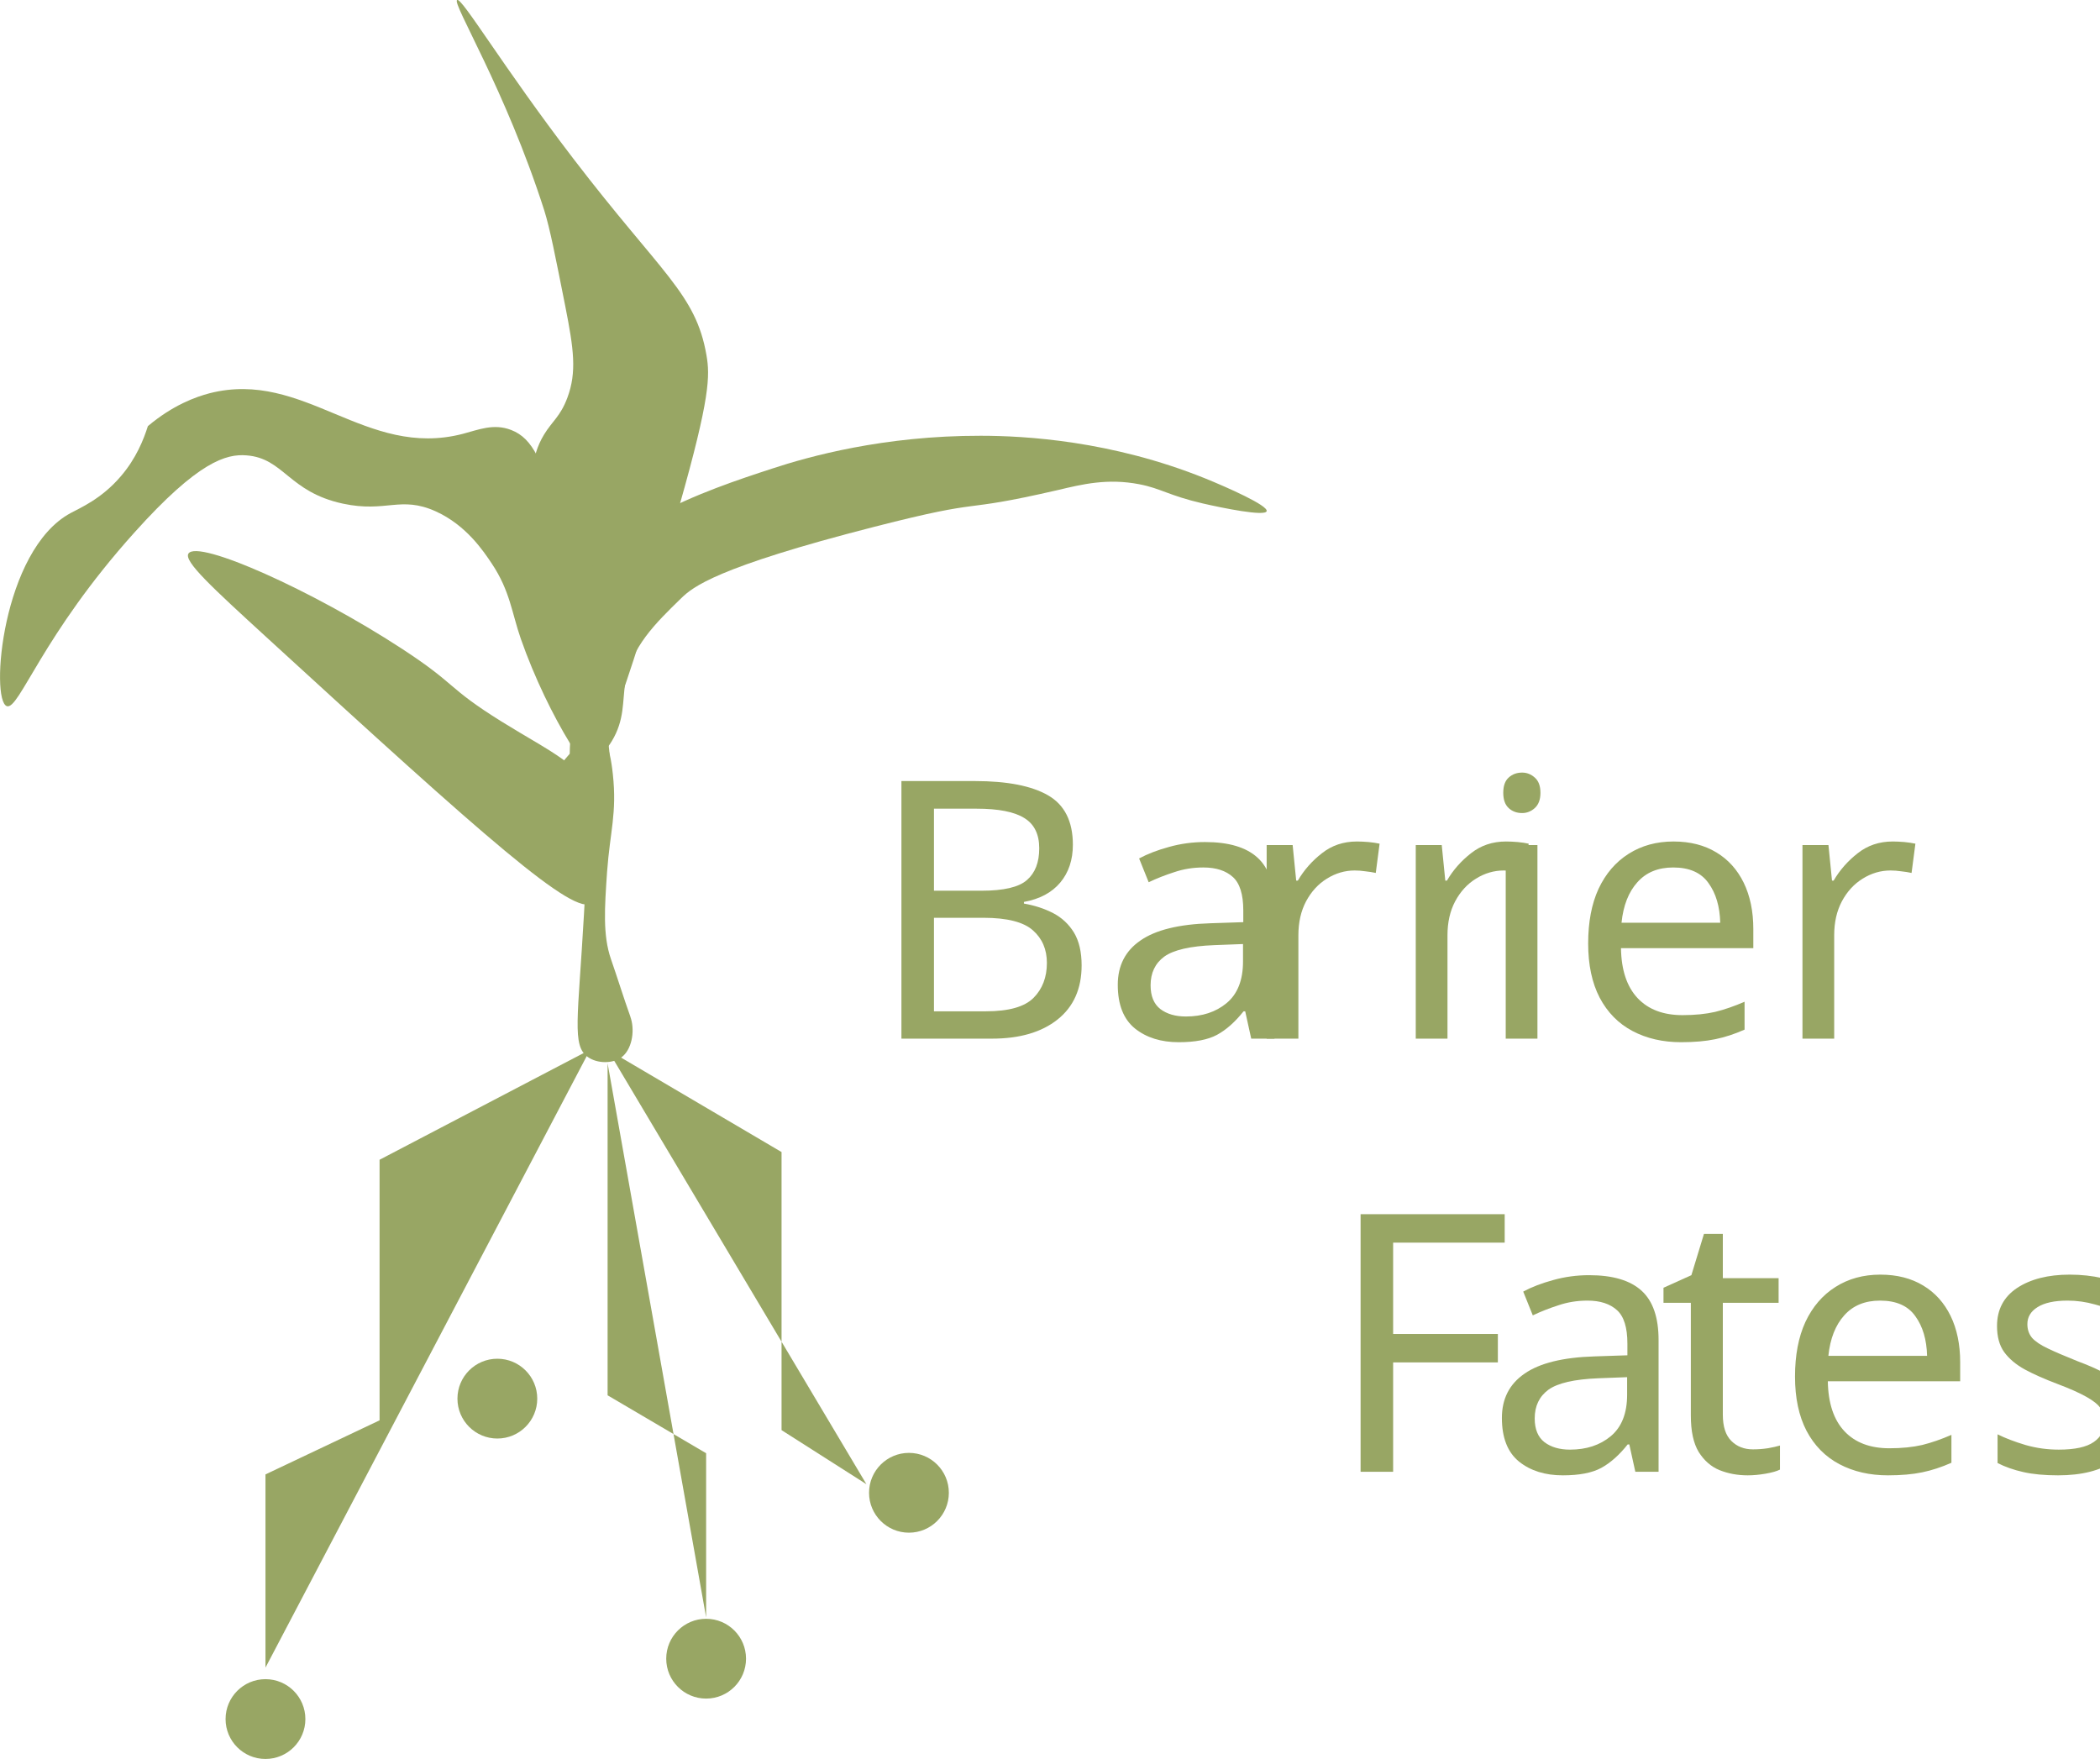
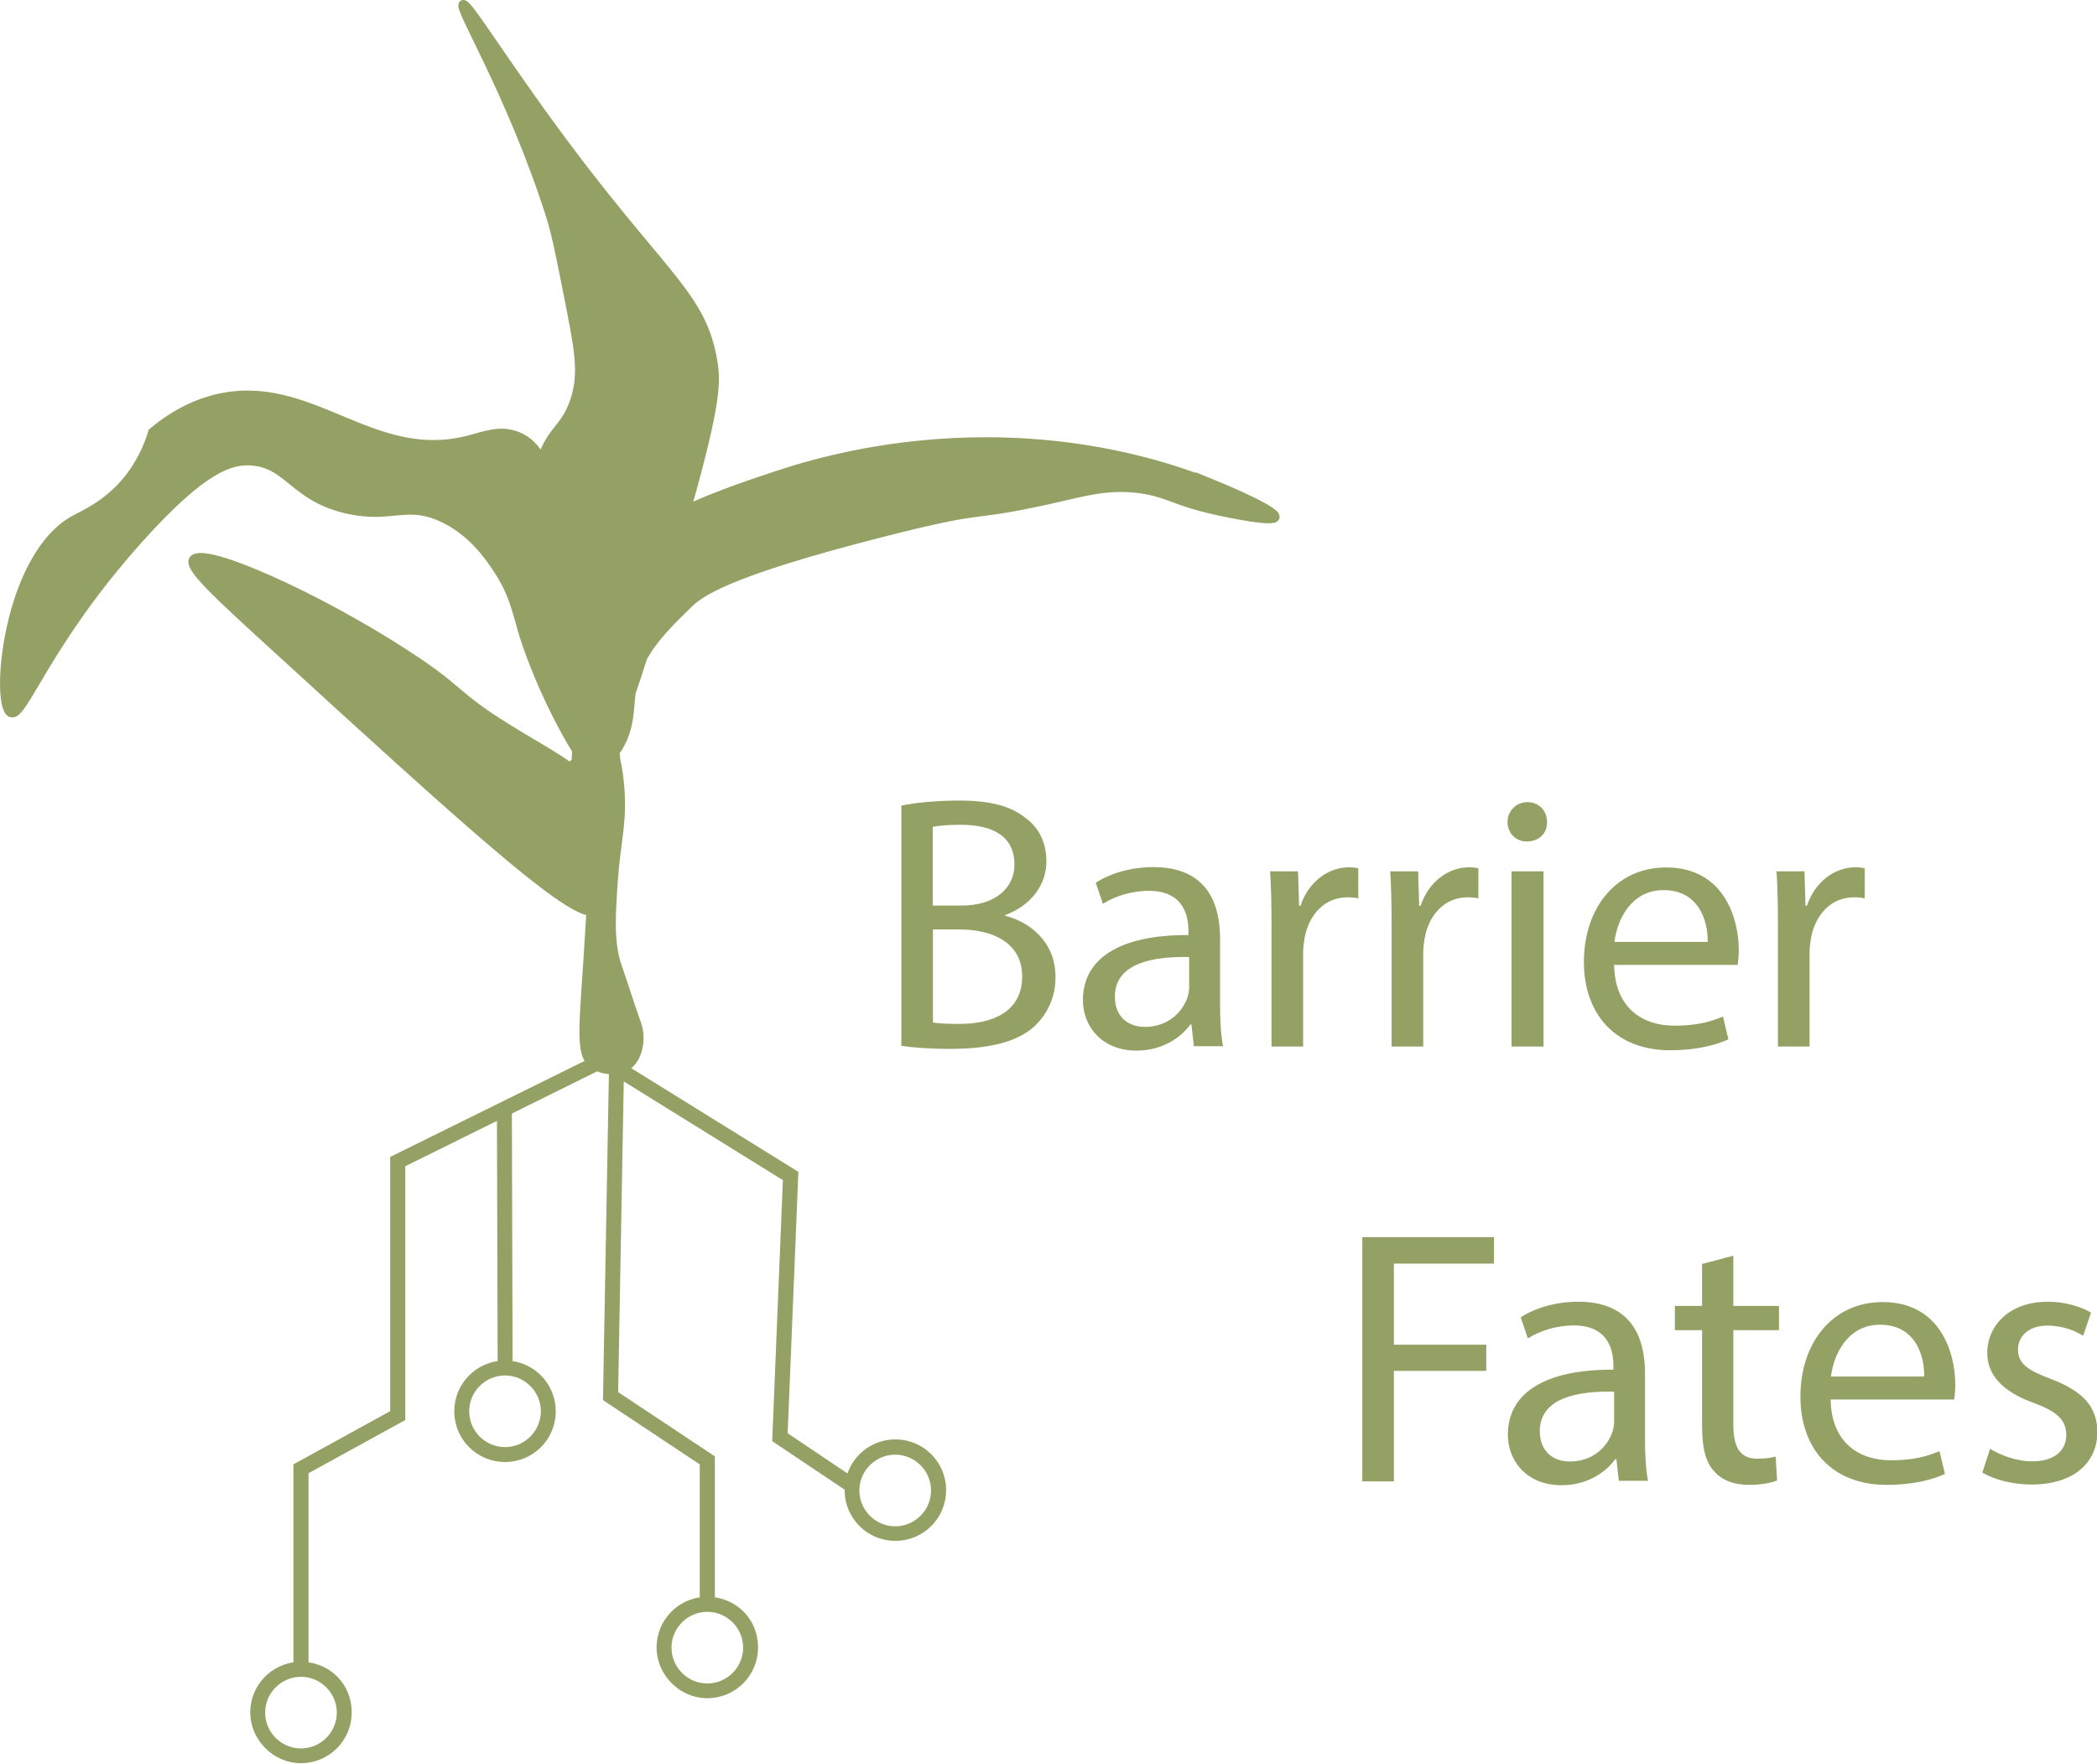
- <svg xmlns="http://www.w3.org/2000/svg" id="Capa_2" data-name="Capa 2" viewBox="0 0 120 100.51">
+ <svg xmlns="http://www.w3.org/2000/svg" id="Capa_2" data-name="Capa 2" viewBox="0 0 119.42 100.42">
  <defs>
    <style>
-       .cls-1 {
-         font-family: MyriadPro-Regular, 'Myriad Pro';
-         font-size: 20.63px;
+       .cls-1, .cls-2 {
+         fill: #93a164;
      }

-       .cls-1, .cls-2 {
-         fill: #98a664;
-       }
- 
-       .cls-3 {
-         letter-spacing: 0em;
-       }
- 
-       .cls-4 {
-         letter-spacing: 0em;
-       }
- 
-       .cls-5 {
-         letter-spacing: 0em;
-       }
- 
-       .cls-6 {
-         letter-spacing: -.05em;
-       }
- 
-       .cls-7 {
-         letter-spacing: 0em;
+       .cls-2 {
+         stroke: #94a164;
+         stroke-miterlimit: 10;
+         stroke-width: .5px;
      }
    </style>
  </defs>
  <g id="Site_mock_up" data-name="Site mock up">
    <g>
-       <g>
-         <path class="cls-2" d="M.39,40.35c-.96-.34-.28-8.91,3.64-11.03,.53-.29,1.76-.8,2.87-2.1,.88-1.02,1.31-2.11,1.55-2.87,1.44-1.21,2.73-1.67,3.53-1.88,5.42-1.38,8.9,3.77,14.47,2.32,.88-.23,1.76-.61,2.76-.22,1.27,.49,1.79,1.83,2.76,4.99,1.47,4.77,2.24,8.13,2.76,12.56,.25,2.17,.22,2.68,0,2.76-.7,.26-3.39-3.87-4.97-8.38-.51-1.46-.61-2.73-1.66-4.3-.49-.73-1.46-2.19-3.2-2.98-2.02-.91-2.82,.09-5.3-.44-3.12-.67-3.37-2.6-5.52-2.76-1.15-.09-2.75,.34-6.4,4.41C2.39,36.31,1.09,40.59,.39,40.35Z" />
-         <path class="cls-2" d="M33.85,45.64c-.39-1.85-2.29-2.61-5.19-4.41-3.18-1.98-2.51-2.09-5.74-4.19-5.06-3.3-11.61-6.23-12.15-5.41-.28,.44,1.32,1.91,4.53,4.85,12.38,11.34,17.56,15.97,18.55,15.11,.17-.15,.03-.3,0-2.83-.03-2.54,.11-2.58,0-3.12Z" />
-         <path class="cls-2" d="M34.36,42.2c-.91-.34-3.07,1.67-2.87,3.42,.11,.94,.82,1.14,1.44,2.32,.58,1.1,.57,2.09,.44,4.3-.34,5.99-.7,7.51,.22,8.16,.55,.39,1.43,.38,1.92,.02,.58-.43,.77-1.44,.55-2.2-.02-.07-.04-.11-.04-.13-.39-1.09-.73-2.2-1.11-3.29-.47-1.37-.36-2.93-.22-4.98,.17-2.33,.57-3.34,.33-5.58-.19-1.79-.53-1.98-.66-2.03Z" />
-         <path class="cls-2" d="M32.96,44.47c-.79-.15,.46-3.54-.88-9.71-.94-4.29-2.57-7.34-.99-9.93,.46-.76,.93-1.03,1.33-2.1,.55-1.47,.36-2.8-.11-5.19-.59-2.97-.88-4.46-1.21-5.52C28.88,5.1,25.82,.19,26.12,0c.27-.16,2.59,3.77,6.63,9.05,5.06,6.61,7.01,7.72,7.62,11.25,.2,1.16,.22,2.39-1.55,8.61-1.62,5.72-4.49,15.82-5.85,15.56Z" />
-         <path class="cls-2" d="M32.85,43.99c-.6-.26-.11-2.06,0-5.96,.08-2.86-.14-2.75,0-3.53,.79-4.28,7.59-6.52,11.26-7.72,2.09-.69,6.38-1.89,11.93-1.88,2.53,0,7.47,.28,12.81,2.43,1.26,.51,3.63,1.56,3.53,1.88-.1,.31-2.51-.18-3.64-.44-1.98-.46-2.39-.86-3.64-1.1-1.82-.35-3.25,0-4.64,.33-6.03,1.39-3.77,.38-10.49,2.1-9.07,2.32-10.39,3.45-11.04,4.08-1.49,1.45-2.87,2.79-3.2,4.84-.17,1.07-.03,2.11-.77,3.33-.54,.89-1.57,1.89-2.1,1.65Z" />
-       </g>
-       <g>
-         <polyline class="cls-2" points="33.72 59.98 21.69 66.27 21.69 81.16 15.17 84.25 15.17 95.29" />
-         <polyline class="cls-2" points="34.72 59.98 44.66 65.83 44.66 81.72 49.51 84.81" />
-         <polyline class="cls-2" points="34.72 60.76 34.72 79.73 40.35 83.04 40.35 92.42" />
-         <circle class="cls-2" cx="15.17" cy="98.23" r="2.28" />
-         <circle class="cls-2" cx="28.42" cy="79.92" r="2.28" />
-         <circle class="cls-2" cx="40.35" cy="94.78" r="2.28" />
-         <circle class="cls-2" cx="51.94" cy="85.3" r="2.28" />
-       </g>
-       <text class="cls-1" transform="translate(49.51 59.35)">
-         <tspan x="0" y="0">Ba</tspan>
-         <tspan class="cls-4" x="21.12" y="0">rr</tspan>
-         <tspan class="cls-7" x="34.78" y="0">ier</tspan>
-         <tspan x="0" y="24.75" xml:space="preserve">      </tspan>
-         <tspan class="cls-6" x="26.24" y="24.75">F</tspan>
-         <tspan class="cls-5" x="35.36" y="24.75">a</tspan>
-         <tspan class="cls-3" x="45.22" y="24.75">t</tspan>
-         <tspan x="51.92" y="24.75">es</tspan>
-       </text>
+       <path class="cls-1" d="M51.33,45.88c.78-.17,2.02-.29,3.28-.29,1.8,0,2.95,.31,3.82,1.01,.72,.54,1.16,1.36,1.16,2.46,0,1.34-.89,2.52-2.35,3.05v.04c1.32,.33,2.87,1.42,2.87,3.49,0,1.2-.48,2.1-1.18,2.79-.97,.89-2.54,1.3-4.81,1.3-1.24,0-2.19-.08-2.79-.17v-13.68Zm1.8,5.69h1.63c1.9,0,3.01-.99,3.01-2.33,0-1.63-1.24-2.27-3.06-2.27-.83,0-1.3,.06-1.59,.12v4.48Zm0,6.66c.35,.06,.87,.08,1.51,.08,1.86,0,3.57-.68,3.57-2.7,0-1.9-1.63-2.68-3.59-2.68h-1.49v5.3Z" />
+       <path class="cls-1" d="M67.99,59.6l-.14-1.26h-.06c-.56,.78-1.63,1.49-3.06,1.49-2.02,0-3.06-1.42-3.06-2.87,0-2.41,2.15-3.73,6.01-3.71v-.21c0-.83-.23-2.31-2.27-2.31-.93,0-1.9,.29-2.6,.74l-.41-1.2c.83-.54,2.02-.89,3.28-.89,3.06,0,3.8,2.08,3.8,4.08v3.73c0,.87,.04,1.71,.17,2.39h-1.65Zm-.27-5.1c-1.98-.04-4.23,.31-4.23,2.25,0,1.18,.78,1.73,1.71,1.73,1.3,0,2.13-.83,2.42-1.67,.06-.19,.1-.39,.1-.58v-1.73Z" />
+       <path class="cls-1" d="M72.41,52.73c0-1.18-.02-2.19-.08-3.11h1.59l.06,1.96h.08c.45-1.34,1.55-2.19,2.77-2.19,.21,0,.35,.02,.52,.06v1.71c-.19-.04-.37-.06-.62-.06-1.28,0-2.19,.97-2.44,2.33-.04,.25-.08,.54-.08,.85v5.32h-1.8v-6.87Z" />
+       <path class="cls-1" d="M79.25,52.73c0-1.18-.02-2.19-.08-3.11h1.59l.06,1.96h.08c.45-1.34,1.55-2.19,2.77-2.19,.21,0,.35,.02,.52,.06v1.71c-.19-.04-.37-.06-.62-.06-1.28,0-2.19,.97-2.44,2.33-.04,.25-.08,.54-.08,.85v5.32h-1.8v-6.87Z" />
+       <path class="cls-1" d="M88.1,46.81c.02,.62-.43,1.11-1.16,1.11-.64,0-1.09-.5-1.09-1.11s.48-1.13,1.14-1.13,1.11,.5,1.11,1.13Zm-2.02,12.79v-9.98h1.82v9.98h-1.82Z" />
+       <path class="cls-1" d="M91.92,54.94c.04,2.46,1.61,3.47,3.43,3.47,1.3,0,2.08-.23,2.77-.52l.31,1.3c-.64,.29-1.73,.62-3.32,.62-3.08,0-4.91-2.02-4.91-5.03s1.78-5.38,4.69-5.38c3.26,0,4.13,2.87,4.13,4.7,0,.37-.04,.66-.06,.85h-7.02Zm5.33-1.3c.02-1.16-.48-2.95-2.52-2.95-1.84,0-2.64,1.69-2.79,2.95h5.31Z" />
+       <path class="cls-1" d="M101.25,52.73c0-1.18-.02-2.19-.08-3.11h1.59l.06,1.96h.08c.45-1.34,1.55-2.19,2.77-2.19,.21,0,.35,.02,.52,.06v1.71c-.19-.04-.37-.06-.62-.06-1.28,0-2.19,.97-2.44,2.33-.04,.25-.08,.54-.08,.85v5.32h-1.8v-6.87Z" />
+       <path class="cls-1" d="M77.59,70.45h7.49v1.51h-5.7v4.62h5.26v1.49h-5.26v6.29h-1.8v-13.9Z" />
+       <path class="cls-1" d="M92.19,84.35l-.14-1.26h-.06c-.56,.78-1.63,1.49-3.06,1.49-2.02,0-3.06-1.42-3.06-2.87,0-2.41,2.15-3.73,6.01-3.71v-.21c0-.83-.23-2.31-2.27-2.31-.93,0-1.9,.29-2.6,.74l-.41-1.2c.83-.54,2.02-.89,3.28-.89,3.06,0,3.8,2.08,3.8,4.08v3.73c0,.87,.04,1.71,.17,2.39h-1.65Zm-.27-5.1c-1.98-.04-4.23,.31-4.23,2.25,0,1.18,.78,1.73,1.71,1.73,1.3,0,2.13-.83,2.42-1.67,.06-.19,.1-.39,.1-.58v-1.73Z" />
+       <path class="cls-1" d="M98.71,71.5v2.87h2.6v1.38h-2.6v5.38c0,1.24,.35,1.94,1.36,1.94,.47,0,.83-.06,1.05-.12l.08,1.36c-.35,.14-.91,.25-1.61,.25-.85,0-1.53-.27-1.96-.76-.52-.54-.7-1.42-.7-2.6v-5.45h-1.55v-1.38h1.55v-2.39l1.78-.47Z" />
+       <path class="cls-1" d="M104.25,79.69c.04,2.46,1.61,3.47,3.43,3.47,1.3,0,2.08-.23,2.77-.52l.31,1.3c-.64,.29-1.73,.62-3.32,.62-3.08,0-4.91-2.02-4.91-5.03s1.78-5.38,4.69-5.38c3.26,0,4.13,2.87,4.13,4.7,0,.37-.04,.66-.06,.85h-7.02Zm5.33-1.3c.02-1.16-.48-2.95-2.52-2.95-1.84,0-2.64,1.69-2.79,2.95h5.31Z" />
+       <path class="cls-1" d="M113.33,82.5c.54,.35,1.49,.72,2.4,.72,1.32,0,1.94-.66,1.94-1.49,0-.87-.52-1.34-1.86-1.84-1.8-.64-2.64-1.63-2.64-2.83,0-1.61,1.3-2.93,3.45-2.93,1.01,0,1.9,.29,2.46,.62l-.45,1.32c-.39-.25-1.11-.58-2.04-.58-1.07,0-1.67,.62-1.67,1.36,0,.83,.6,1.2,1.9,1.69,1.73,.66,2.62,1.53,2.62,3.01,0,1.75-1.36,2.99-3.74,2.99-1.09,0-2.11-.27-2.81-.68l.45-1.38Z" />
+     </g>
+     <g>
+       <path class="cls-2" d="M69.1,27.58c-5.34-2.15-10.28-2.42-12.81-2.43-5.54-.02-9.83,1.19-11.93,1.88-1.45,.48-3.39,1.12-5.26,1.98,1.72-6.08,1.7-7.3,1.5-8.45-.6-3.53-2.56-4.64-7.62-11.25C28.95,4.03,26.63,.09,26.37,.25c-.3,.19,2.76,5.1,4.97,12.03,.34,1.06,.63,2.54,1.21,5.52,.47,2.39,.66,3.72,.11,5.19-.4,1.07-.86,1.34-1.33,2.1-.22,.35-.37,.72-.47,1.09-.39-.7-.82-1.12-1.41-1.35-1-.39-1.88,0-2.76,.22-5.57,1.45-9.04-3.7-14.47-2.32-.81,.21-2.09,.67-3.53,1.88-.23,.76-.67,1.84-1.55,2.87-1.11,1.29-2.34,1.81-2.87,2.1C.36,31.69-.32,40.26,.64,40.6c.7,.25,2-4.04,7.29-9.93,3.65-4.07,5.25-4.5,6.4-4.41,2.15,.16,2.4,2.08,5.52,2.76,2.48,.53,3.28-.47,5.3,.44,1.74,.79,2.72,2.25,3.2,2.98,1.05,1.58,1.14,2.84,1.66,4.3,.79,2.26,1.86,4.43,2.82,5.99-.01,.22-.02,.42-.02,.6-.11,.12-.22,.25-.32,.38-.89-.66-2.11-1.31-3.59-2.23-3.18-1.98-2.51-2.09-5.74-4.19-5.06-3.3-11.61-6.23-12.15-5.41-.28,.44,1.32,1.92,4.53,4.85,11.12,10.18,16.41,14.94,18.1,15.19,0,.18-.02,.37-.03,.57-.32,5.59-.65,7.29,.06,8.02l-11.2,5.53v14.47l-5.51,3.03v11.35c-1.37,.09-2.46,1.23-2.46,2.63s1.18,2.64,2.64,2.64,2.64-1.18,2.64-2.64-1.09-2.54-2.46-2.63v-11.14l5.51-3.03v-14.46l5.72-2.83,.04,14.28h.35s-.04-14.45-.04-14.45l5.11-2.53c.28,.15,.6,.21,.92,.19h0s-.34,18.68-.34,18.68l5.51,3.66v7.93c-1.37,.09-2.46,1.23-2.46,2.63s1.18,2.64,2.64,2.64,2.64-1.18,2.64-2.64-1.09-2.54-2.46-2.63v-8.12l-5.51-3.66,.33-18.27,9.56,5.93-.61,14.87,4.12,2.76c0,.05,0,.11,0,.16,0,1.46,1.18,2.64,2.64,2.64s2.64-1.18,2.64-2.64-1.18-2.64-2.64-2.64c-1.27,0-2.33,.9-2.58,2.09l-3.81-2.56,.61-14.88-9.77-6.06c.11-.04,.23-.09,.32-.15,.58-.43,.77-1.44,.55-2.2-.02-.07-.04-.11-.04-.13-.39-1.09-.73-2.2-1.11-3.29-.47-1.37-.36-2.93-.22-4.98,.17-2.33,.57-3.34,.33-5.58-.05-.5-.12-.87-.19-1.15-.01-.15-.03-.32-.05-.5,.06-.08,.12-.17,.17-.25,.7-1.15,.62-2.14,.75-3.14,.22-.63,.44-1.3,.65-1.98,.62-1.13,1.56-2.06,2.57-3.04,.65-.63,1.98-1.77,11.04-4.08,6.72-1.72,4.46-.7,10.49-2.1,1.39-.32,2.82-.68,4.64-.33,1.26,.24,1.67,.64,3.64,1.1,1.13,.26,3.55,.75,3.64,.44,.1-.32-2.28-1.37-3.53-1.88ZM19.43,97.53c0,1.26-1.03,2.29-2.29,2.29s-2.29-1.03-2.29-2.29,1.03-2.29,2.29-2.29,2.29,1.03,2.29,2.29Zm23.14-3.7c0,1.26-1.03,2.29-2.29,2.29s-2.29-1.03-2.29-2.29,1.03-2.29,2.29-2.29,2.29,1.03,2.29,2.29Zm8.41-11.24c1.26,0,2.29,1.03,2.29,2.29s-1.03,2.29-2.29,2.29-2.29-1.03-2.29-2.29,1.03-2.29,2.29-2.29Z" />
+       <path class="cls-2" d="M28.76,77.73c-1.46,0-2.64,1.18-2.64,2.64s1.18,2.64,2.64,2.64,2.64-1.18,2.64-2.64-1.18-2.64-2.64-2.64Zm0,4.93c-1.26,0-2.29-1.03-2.29-2.29s1.03-2.29,2.29-2.29,2.29,1.03,2.29,2.29-1.03,2.29-2.29,2.29Z" />
    </g>
  </g>
</svg>
